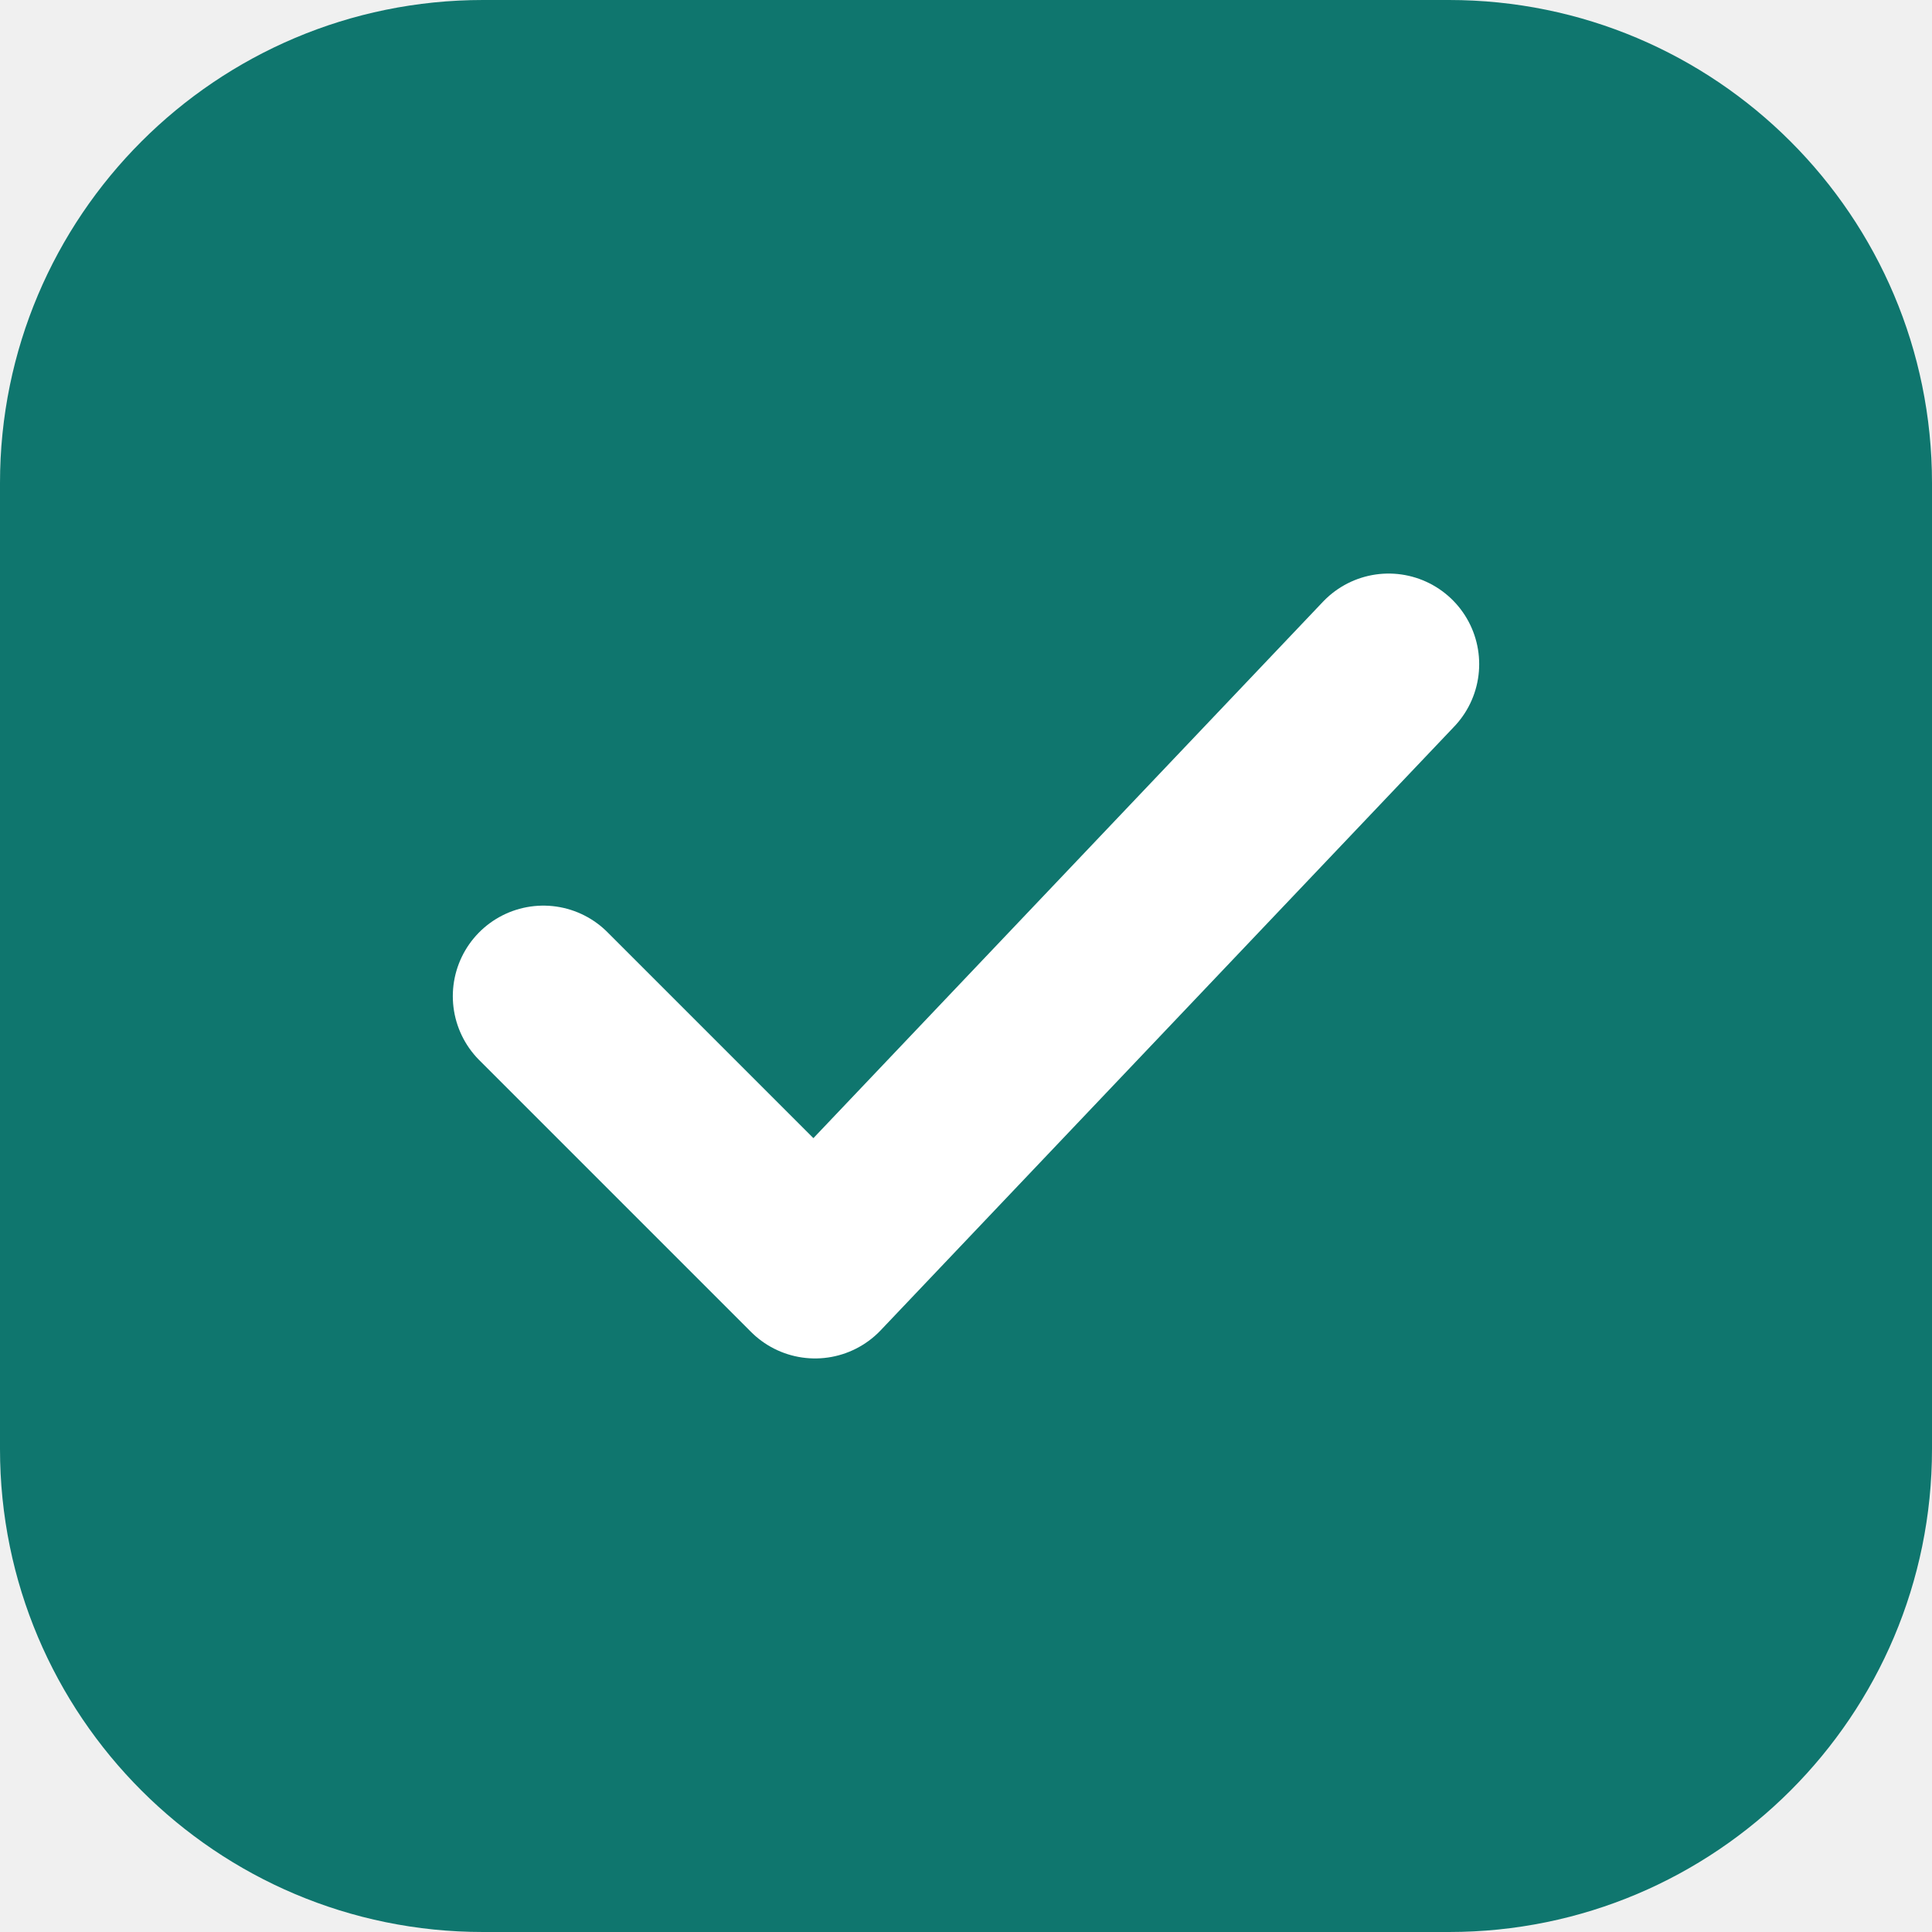
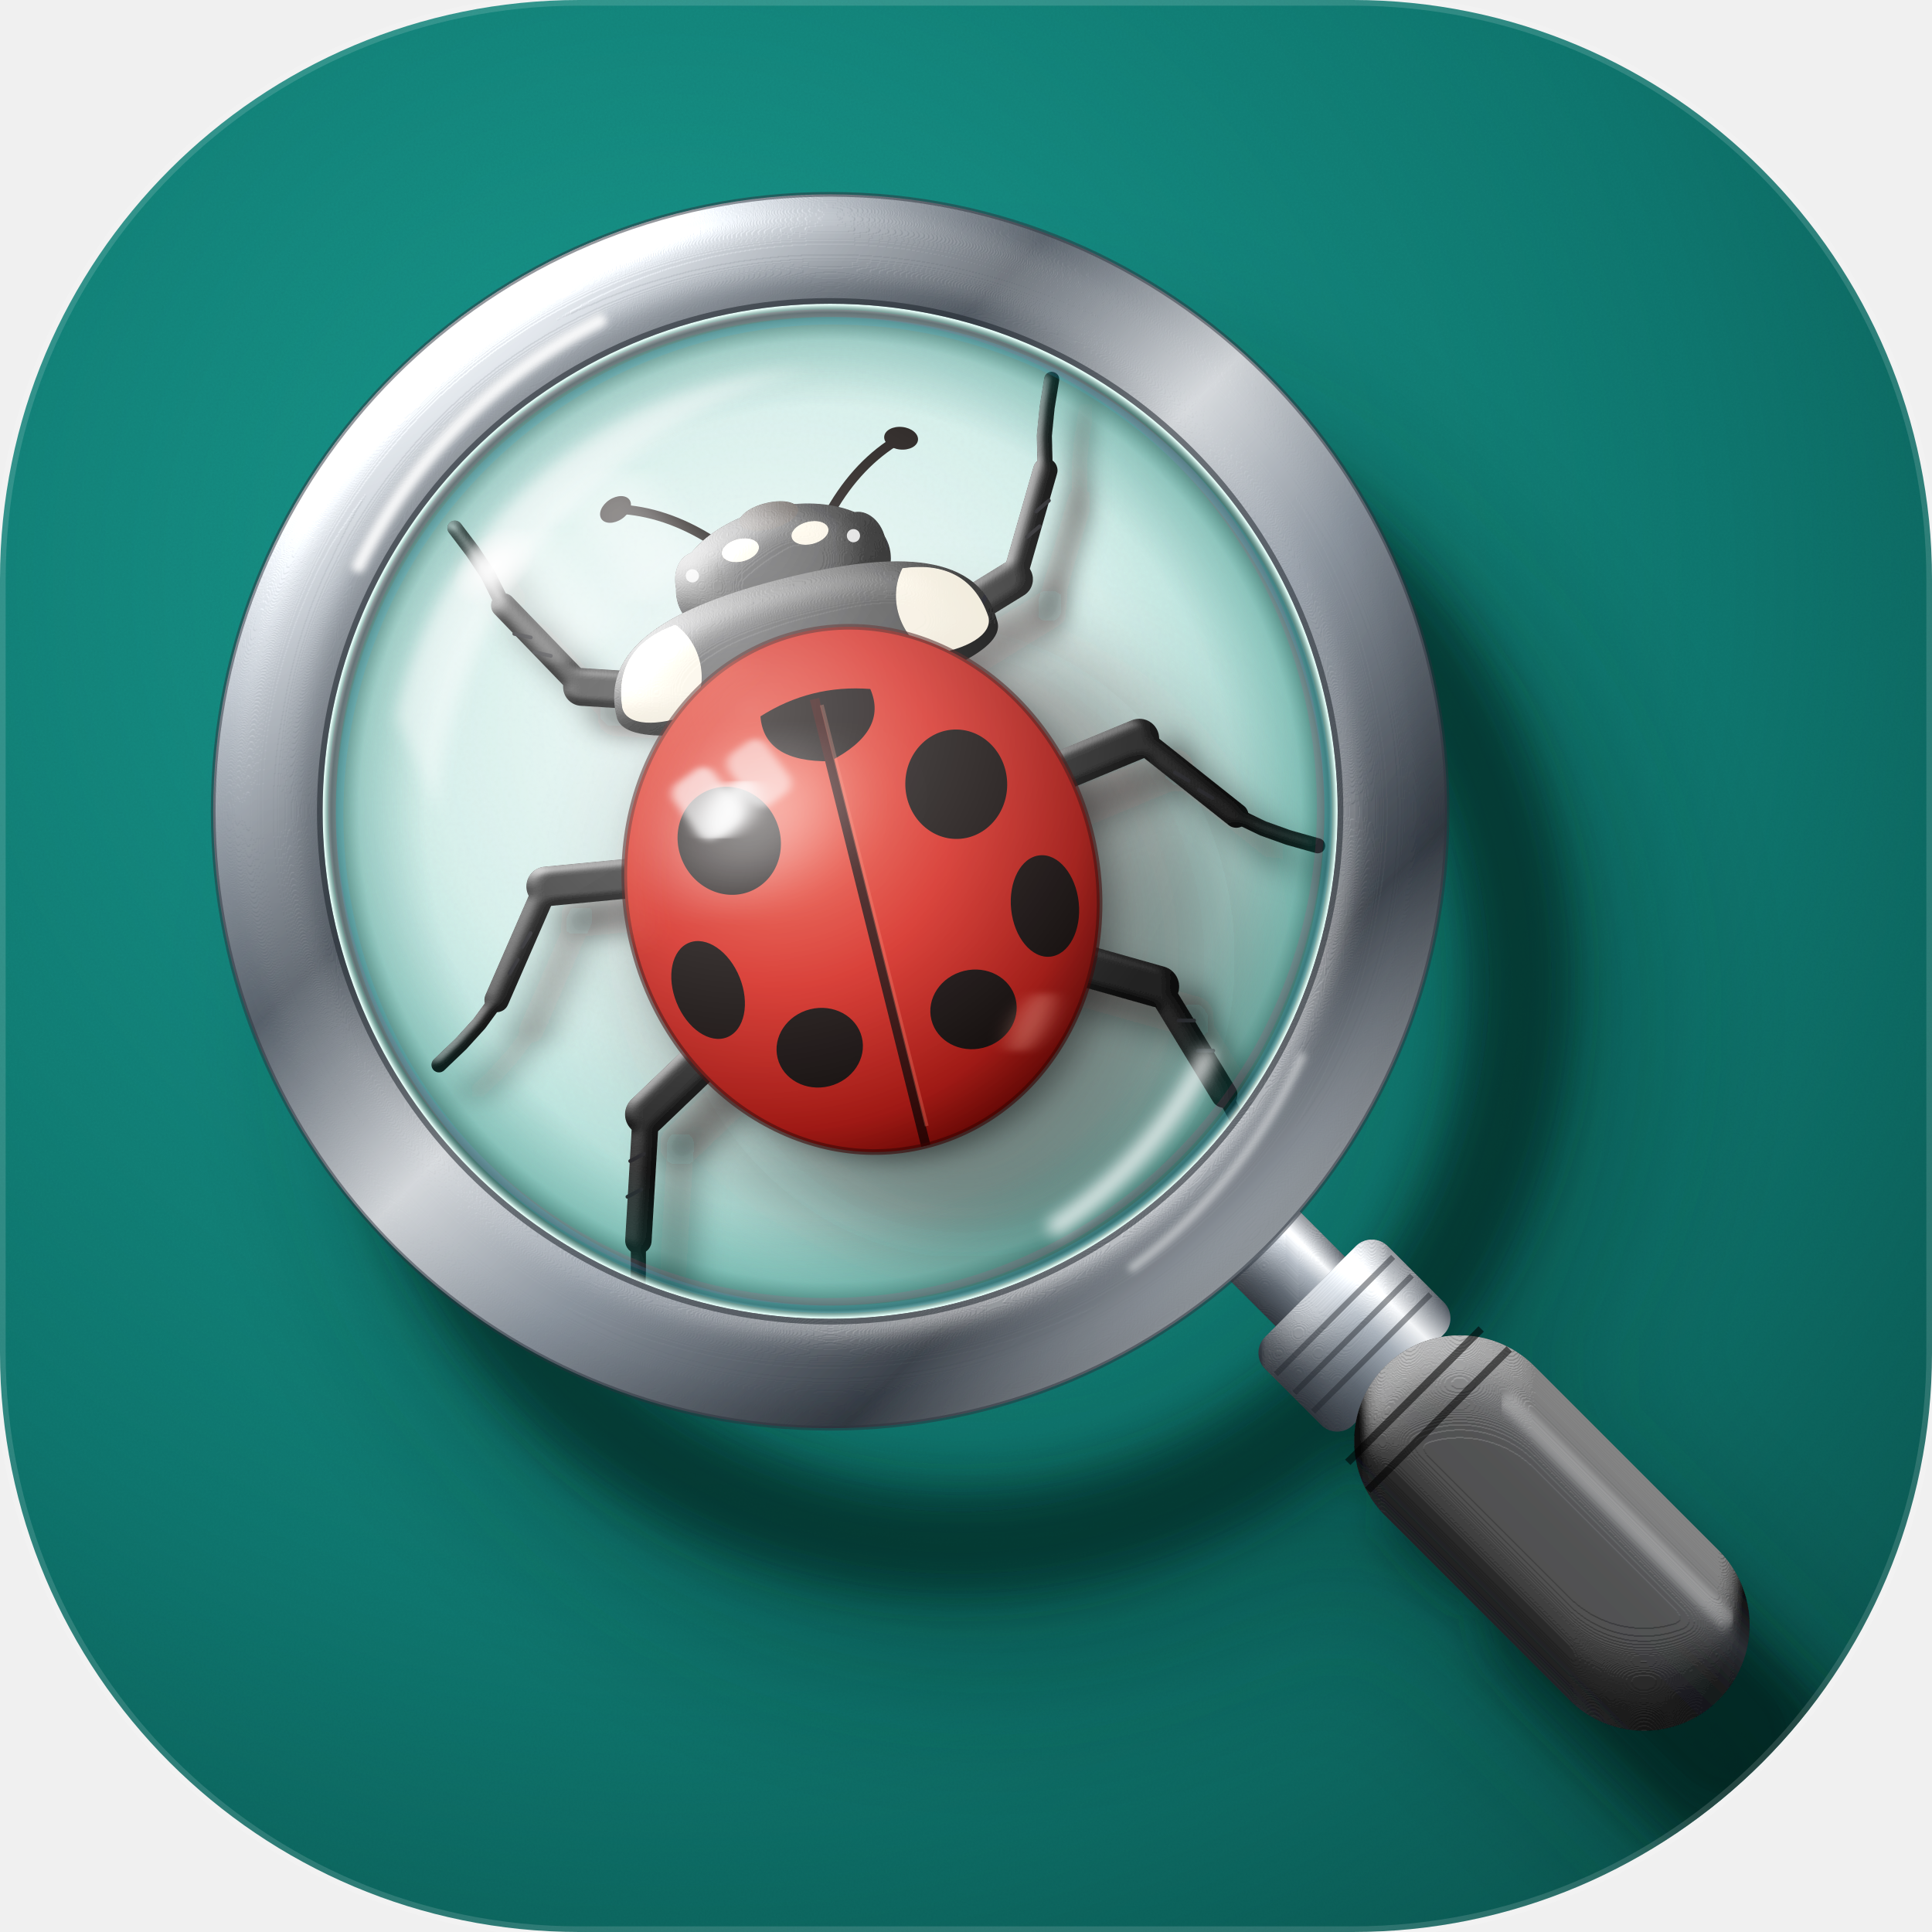
- <svg xmlns="http://www.w3.org/2000/svg" viewBox="0 0 64 64">
-   <rect width="64" height="64" rx="16" fill="#0F766E" />
-   <path d="M18 33l9 9 19-20" fill="none" stroke="#FFFFFF" stroke-width="6" stroke-linecap="round" stroke-linejoin="round" />
+ <svg xmlns="http://www.w3.org/2000/svg" viewBox="0 0 1024 1024">
+   <defs>
+     <radialGradient id="surf" cx=".35" cy=".3" r=".9">
+       <stop offset="0" stop-color="#1A9A8E" />
+       <stop offset=".6" stop-color="#0F766E" />
+       <stop offset="1" stop-color="#0A524C" />
+     </radialGradient>
+     <filter id="paper" x="0" y="0" width="100%" height="100%">
+       <feTurbulence type="fractalNoise" baseFrequency=".9" numOctaves="3" seed="4" />
+       <feColorMatrix values="0 0 0 0 0  0 0 0 0 .1  0 0 0 0 .1  0 0 0 .08 0" />
+     </filter>
+     <filter id="paperBig" x="0" y="0" width="100%" height="100%">
+       <feTurbulence type="fractalNoise" baseFrequency=".45" numOctaves="3" seed="4" />
+       <feColorMatrix values="0 0 0 0 .45  0 0 0 0 .47  0 0 0 0 .5  0 0 0 .1 0" />
+     </filter>
+     <filter id="b4" x="-50%" y="-50%" width="200%" height="200%">
+       <feGaussianBlur stdDeviation="4" />
+     </filter>
+     <filter id="b8" x="-50%" y="-50%" width="200%" height="200%">
+       <feGaussianBlur stdDeviation="8" />
+     </filter>
+     <filter id="b14" x="-50%" y="-50%" width="200%" height="200%">
+       <feGaussianBlur stdDeviation="14" />
+     </filter>
+     <filter id="b28" x="-50%" y="-50%" width="200%" height="200%">
+       <feGaussianBlur stdDeviation="28" />
+     </filter>
+     <filter id="b12" x="-50%" y="-50%" width="200%" height="200%">
+       <feGaussianBlur stdDeviation="12" />
+     </filter>
+     <filter id="b40" x="-50%" y="-50%" width="200%" height="200%">
+       <feGaussianBlur stdDeviation="40" />
+     </filter>
+     <filter id="b2" x="-50%" y="-50%" width="200%" height="200%">
+       <feGaussianBlur stdDeviation="2" />
+     </filter>
+     <filter id="dome" x="-20%" y="-20%" width="140%" height="140%">
+       <feGaussianBlur in="SourceAlpha" stdDeviation="34" result="bump" />
+       <feSpecularLighting in="bump" surfaceScale="22" specularConstant="1.25" specularExponent="34" lighting-color="#FFFFFF" result="spec">
+         <fePointLight x="-260" y="-420" z="520" />
+       </feSpecularLighting>
+       <feComposite in="spec" in2="SourceAlpha" operator="in" result="specIn" />
+       <feDiffuseLighting in="bump" surfaceScale="22" diffuseConstant="1" lighting-color="#FFFFFF" result="diff">
+         <feDistantLight azimuth="235" elevation="55" />
+       </feDiffuseLighting>
+       <feComposite in="SourceGraphic" in2="diff" operator="arithmetic" k1="1" k2="0" k3="0" k4="0" result="lit" />
+       <feComposite in="lit" in2="specIn" operator="arithmetic" k1="0" k2="1" k3=".85" k4="0" />
+     </filter>
+     <filter id="domeSmall" x="-30%" y="-30%" width="160%" height="160%">
+       <feGaussianBlur in="SourceAlpha" stdDeviation="12" result="bump" />
+       <feSpecularLighting in="bump" surfaceScale="10" specularConstant="1.1" specularExponent="30" lighting-color="#FFFFFF" result="spec">
+         <fePointLight x="-260" y="-420" z="420" />
+       </feSpecularLighting>
+       <feComposite in="spec" in2="SourceAlpha" operator="in" result="specIn" />
+       <feComposite in="SourceGraphic" in2="specIn" operator="arithmetic" k1="0" k2="1" k3=".75" k4="0" />
+     </filter>
+     <filter id="leg" x="-30%" y="-30%" width="160%" height="160%">
+       <feGaussianBlur in="SourceAlpha" stdDeviation="3" result="bump" />
+       <feSpecularLighting in="bump" surfaceScale="4" specularConstant="1" specularExponent="22" lighting-color="#FFFFFF" result="spec">
+         <fePointLight x="-260" y="-420" z="300" />
+       </feSpecularLighting>
+       <feComposite in="spec" in2="SourceAlpha" operator="in" result="specIn" />
+       <feComposite in="SourceGraphic" in2="specIn" operator="arithmetic" k1="0" k2="1" k3=".55" k4="0" />
+     </filter>
+     <filter id="chrome" x="-10%" y="-10%" width="120%" height="120%">
+       <feGaussianBlur in="SourceAlpha" stdDeviation="11" result="bump" />
+       <feSpecularLighting in="bump" surfaceScale="9" specularConstant="1.3" specularExponent="40" lighting-color="#FFFFFF" result="spec">
+         <fePointLight x="80" y="-60" z="560" />
+       </feSpecularLighting>
+       <feComposite in="spec" in2="SourceAlpha" operator="in" result="specIn" />
+       <feDiffuseLighting in="bump" surfaceScale="9" diffuseConstant="1.05" lighting-color="#FFFFFF" result="diff">
+         <feDistantLight azimuth="225" elevation="48" />
+       </feDiffuseLighting>
+       <feComposite in="SourceGraphic" in2="diff" operator="arithmetic" k1="1" k2="0" k3="0" k4="0" result="lit" />
+       <feComposite in="lit" in2="specIn" operator="arithmetic" k1="0" k2="1" k3="1" k4="0" />
+     </filter>
+     <filter id="tube" x="-10%" y="-30%" width="120%" height="160%">
+       <feGaussianBlur in="SourceAlpha" stdDeviation="16" result="bump" />
+       <feSpecularLighting in="bump" surfaceScale="12" specularConstant="1.4" specularExponent="26" lighting-color="#FFFFFF" result="spec">
+         <feDistantLight azimuth="262" elevation="38" />
+       </feSpecularLighting>
+       <feComposite in="spec" in2="SourceAlpha" operator="in" result="specIn" />
+       <feComposite in="SourceGraphic" in2="specIn" operator="arithmetic" k1="0" k2="1" k3=".9" k4="0" />
+     </filter>
+     <linearGradient id="chromeBase" x1="0" y1="0" x2="1" y2="1">
+       <stop offset="0" stop-color="#F4F6F8" />
+       <stop offset=".18" stop-color="#B9C1CA" />
+       <stop offset=".34" stop-color="#5D6772" />
+       <stop offset=".48" stop-color="#E9EDF1" />
+       <stop offset=".6" stop-color="#9AA4AF" />
+       <stop offset=".78" stop-color="#3E4650" />
+       <stop offset=".9" stop-color="#C9D0D7" />
+       <stop offset="1" stop-color="#7B8590" />
+     </linearGradient>
+     <linearGradient id="collarBase" x1="0" y1="0" x2="0" y2="1">
+       <stop offset="0" stop-color="#4A525C" />
+       <stop offset=".22" stop-color="#F2F4F6" />
+       <stop offset=".4" stop-color="#A3ACB6" />
+       <stop offset=".7" stop-color="#5A636D" />
+       <stop offset="1" stop-color="#2A3038" />
+     </linearGradient>
+     <linearGradient id="gripBase" x1="0" y1="0" x2="0" y2="1">
+       <stop offset="0" stop-color="#050505" />
+       <stop offset=".25" stop-color="#2B2E33" />
+       <stop offset=".45" stop-color="#121417" />
+       <stop offset=".85" stop-color="#08090A" />
+       <stop offset="1" stop-color="#1C1F23" />
+     </linearGradient>
+     <radialGradient id="shellBase" cx=".38" cy=".3" r=".78">
+       <stop offset="0" stop-color="#F0533F" />
+       <stop offset=".45" stop-color="#D3231A" />
+       <stop offset=".8" stop-color="#9B110C" />
+       <stop offset="1" stop-color="#4D0503" />
+     </radialGradient>
+     <radialGradient id="blackGloss" cx=".35" cy=".3" r=".8">
+       <stop offset="0" stop-color="#3A3A3E" />
+       <stop offset=".5" stop-color="#121214" />
+       <stop offset="1" stop-color="#000000" />
+     </radialGradient>
+     <radialGradient id="glassInside" cx=".42" cy=".4" r=".62">
+       <stop offset="0" stop-color="#FFFFFF" stop-opacity=".35" />
+       <stop offset=".75" stop-color="#FFFFFF" stop-opacity="0" />
+     </radialGradient>
+     <radialGradient id="glassEdge" cx=".5" cy=".5" r=".5">
+       <stop offset=".8" stop-color="#0E6B5F" stop-opacity="0" />
+       <stop offset=".93" stop-color="#0E6B5F" stop-opacity=".22" />
+       <stop offset=".985" stop-color="#06352F" stop-opacity=".6" />
+       <stop offset="1" stop-color="#E8FFF9" stop-opacity=".9" />
+     </radialGradient>
+     <linearGradient id="glareGrad" x1="0" y1="0" x2="1" y2="1">
+       <stop offset="0" stop-color="#FFFFFF" stop-opacity=".95" />
+       <stop offset=".6" stop-color="#FFFFFF" stop-opacity=".25" />
+       <stop offset="1" stop-color="#FFFFFF" stop-opacity="0" />
+     </linearGradient>
+     <radialGradient id="hot" cx=".5" cy=".5" r=".5">
+       <stop offset="0" stop-color="#FFFFFF" />
+       <stop offset=".35" stop-color="#FFFFFF" stop-opacity=".8" />
+       <stop offset="1" stop-color="#FFFFFF" stop-opacity="0" />
+     </radialGradient>
+     <radialGradient id="lensFloor" cx=".45" cy=".42" r=".62">
+       <stop offset="0" stop-color="#F2FBF9" />
+       <stop offset=".55" stop-color="#D4F0EB" />
+       <stop offset="1" stop-color="#8ACFC5" />
+     </radialGradient>
+     <clipPath id="tile">
+       <rect width="1024" height="1024" rx="307" />
+     </clipPath>
+     <clipPath id="lens">
+       <circle cx="440" cy="430" r="270" />
+     </clipPath>
+     <clipPath id="shellClip">
+       <ellipse cx="0" cy="20" rx="125" ry="140" />
+     </clipPath>
+     <g id="legsL">
+       <path d="M-55,-100 L-118,-120" stroke-width="20" />
+       <path d="M-118,-120 L-148,-172" stroke-width="13" />
+       <path d="M-148,-172 L-152,-190 M-152,-190 L-157,-204 M-157,-204 L-163,-218" stroke-width="8" />
+       <path d="M-82,-10 L-162,-22" stroke-width="21" />
+       <path d="M-162,-22 L-202,30" stroke-width="13" />
+       <path d="M-202,30 L-214,40 M-214,40 L-226,48 M-226,48 L-240,56" stroke-width="8" />
+       <path d="M-70,68 L-140,108" stroke-width="22" />
+       <path d="M-140,108 L-160,172" stroke-width="14" />
+       <path d="M-160,172 L-164,188 M-164,188 L-168,202 M-168,202 L-172,218" stroke-width="8" />
+     </g>
+   </defs>
+   <g clip-path="url(#tile)">
+     <rect width="1024" height="1024" fill="url(#surf)" />
+     <rect width="1024" height="1024" filter="url(#paper)" />
+     <g transform="translate(84 110)" opacity=".34" filter="url(#b40)">
+       <circle cx="440" cy="430" r="298" fill="none" stroke="#01231F" stroke-width="96" />
+       <g transform="rotate(45 440 430)">
+         <rect x="752" y="368" width="360" height="124" rx="62" fill="#01231F" />
+       </g>
+     </g>
+     <g transform="translate(68 90)" opacity=".62" filter="url(#b12)">
+       <circle cx="440" cy="430" r="298" fill="none" stroke="#01231F" stroke-width="58" />
+       <g transform="rotate(45 440 430)" fill="#01231F">
+         <rect x="755" y="404" width="62" height="52" />
+         <rect x="800" y="384" width="66" height="92" rx="12" />
+         <rect x="856" y="374" width="250" height="112" rx="56" />
+       </g>
+     </g>
+     <g transform="translate(40 54)" opacity=".35" filter="url(#b8)">
+       <g transform="rotate(45 440 430)">
+         <rect x="900" y="392" width="196" height="76" rx="38" fill="#001714" />
+       </g>
+     </g>
+     <g transform="translate(68 90)">
+       <circle cx="440" cy="430" r="268" fill="#0E6B5F" opacity=".12" filter="url(#b12)" />
+       <ellipse cx="470" cy="455" rx="120" ry="104" fill="#FFFFFF" opacity=".7" filter="url(#b28)" />
+       <ellipse cx="480" cy="462" rx="44" ry="36" fill="#FFFFFF" opacity=".9" filter="url(#b14)" />
+     </g>
+     <g transform="rotate(45 440 430)">
+       <rect x="755" y="404" width="62" height="52" fill="url(#collarBase)" filter="url(#tube)" />
+       <rect x="800" y="384" width="66" height="92" rx="12" fill="url(#collarBase)" filter="url(#tube)" />
+       <g stroke="#1D232A" stroke-opacity=".45" stroke-width="3">
+         <line x1="818" y1="386" x2="818" y2="474" />
+         <line x1="832" y1="386" x2="832" y2="474" />
+         <line x1="846" y1="386" x2="846" y2="474" />
+       </g>
+       <rect x="856" y="374" width="250" height="112" rx="56" fill="url(#gripBase)" filter="url(#tube)" />
+       <g stroke="#000" stroke-opacity=".55" stroke-width="4">
+         <line x1="878" y1="380" x2="878" y2="480" />
+         <line x1="896" y1="377" x2="896" y2="483" />
+       </g>
+       <rect x="912" y="392" width="170" height="10" rx="5" fill="#FFFFFF" opacity=".28" filter="url(#b2)" />
+     </g>
+     <g clip-path="url(#lens)">
+       <circle cx="440" cy="430" r="270" fill="url(#lensFloor)" />
+       <rect x="160" y="150" width="560" height="560" filter="url(#paperBig)" />
+       <g transform="translate(452 452) rotate(-14)">
+         <ellipse cx="38" cy="58" rx="150" ry="168" fill="#1A1010" opacity=".42" filter="url(#b28)" />
+         <use href="#legsL" transform="translate(14 20)" stroke="#1A1010" stroke-opacity=".45" fill="none" stroke-linecap="round" filter="url(#b8)" />
+         <use href="#legsL" transform="translate(14 20) scale(-1 1)" stroke="#1A1010" stroke-opacity=".45" fill="none" stroke-linecap="round" filter="url(#b8)" />
+         <ellipse cx="6" cy="28" rx="122" ry="138" fill="#000" opacity=".45" filter="url(#b8)" />
+         <g filter="url(#leg)">
+           <use href="#legsL" stroke="#0B0B0C" fill="none" stroke-linecap="round" stroke-linejoin="round" />
+           <use href="#legsL" transform="scale(-1 1)" stroke="#0B0B0C" fill="none" stroke-linecap="round" stroke-linejoin="round" />
+         </g>
+         <g stroke="#2A2A2E" stroke-width="2" stroke-linecap="round">
+           <path d="M-130,-140 l-8,-4 M-138,-152 l-8,-4 M-176,0 l-6,6 M-186,12 l-6,6 M-146,128 l-8,2 M-152,146 l-8,2" />
+           <path d="M130,-140 l8,-4 M138,-152 l8,-4 M176,0 l6,6 M186,12 l6,6 M146,128 l8,2 M152,146 l8,2" />
+         </g>
+         <g stroke="#1A1412" stroke-width="5" fill="none" stroke-linecap="round">
+           <path d="M-30,-176 Q-50,-198 -74,-206" />
+           <path d="M30,-176 Q50,-198 74,-206" />
+         </g>
+         <ellipse cx="-78" cy="-207" rx="9" ry="6" fill="#1A1412" transform="rotate(-20 -78 -207)" />
+         <ellipse cx="78" cy="-207" rx="9" ry="6" fill="#1A1412" transform="rotate(20 78 -207)" />
+         <ellipse cx="0" cy="20" rx="118" ry="132" fill="#050505" />
+         <g filter="url(#domeSmall)">
+           <ellipse cx="0" cy="-152" rx="58" ry="36" fill="url(#blackGloss)" />
+           <ellipse cx="-44" cy="-158" rx="13" ry="17" fill="#000" />
+           <ellipse cx="44" cy="-158" rx="13" ry="17" fill="#000" />
+           <ellipse cx="-19" cy="-170" rx="10" ry="6" fill="#EFE8D8" />
+           <ellipse cx="19" cy="-170" rx="10" ry="6" fill="#EFE8D8" />
+           <ellipse cx="0" cy="-184" rx="16" ry="7" fill="#3A2A1F" />
+         </g>
+         <circle cx="-47" cy="-163" r="3.5" fill="#FFFFFF" opacity=".85" />
+         <circle cx="41" cy="-163" r="3.5" fill="#FFFFFF" opacity=".85" />
+         <g filter="url(#domeSmall)">
+           <path d="M-104,-100 C-104,-138 -62,-150 0,-150 C62,-150 104,-138 104,-100 C104,-84 62,-78 0,-78 C-62,-78 -104,-84 -104,-100 Z" fill="url(#blackGloss)" />
+           <path d="M-100,-104 C-98,-128 -82,-138 -62,-140 C-50,-126 -52,-104 -66,-92 C-84,-90 -100,-94 -100,-104 Z" fill="#EFE8D8" />
+           <path d="M100,-104 C98,-128 82,-138 62,-140 C50,-126 52,-104 66,-92 C84,-90 100,-94 100,-104 Z" fill="#EFE8D8" />
+         </g>
+         <g>
+           <ellipse cx="0" cy="20" rx="125" ry="140" fill="url(#shellBase)" />
+           <g clip-path="url(#shellClip)" fill="#0D0605">
+             <path d="M-30,-82 Q0,-92 30,-82 Q34,-58 0,-50 Q-34,-58 -30,-82 Z" />
+             <ellipse cx="-62" cy="-22" rx="27" ry="29" transform="rotate(-12 -62 -22)" />
+             <ellipse cx="62" cy="-22" rx="27" ry="29" transform="rotate(12 62 -22)" />
+             <ellipse cx="-92" cy="52" rx="18" ry="27" transform="rotate(-8 -92 52)" />
+             <ellipse cx="92" cy="52" rx="18" ry="27" transform="rotate(8 92 52)" />
+             <ellipse cx="-42" cy="96" rx="23" ry="21" />
+             <ellipse cx="42" cy="96" rx="23" ry="21" />
+           </g>
+           <path d="M0,-84 L0,160" stroke="#2A0302" stroke-width="5" />
+         </g>
+         <path d="M3,-80 L3,150" stroke="#FF8A70" stroke-opacity=".28" stroke-width="2" />
+         <ellipse cx="0" cy="20" rx="125" ry="140" fill="none" stroke="#3A0402" stroke-opacity=".6" stroke-width="3" />
+         <g clip-path="url(#shellClip)" opacity=".75" filter="url(#b2)">
+           <rect x="-82" y="-62" width="26" height="36" rx="7" fill="#FFFFFF" transform="rotate(-22 -69 -44)" opacity=".85" />
+           <rect x="-50" y="-70" width="24" height="34" rx="7" fill="#FFFFFF" transform="rotate(-22 -38 -53)" opacity=".7" />
+         </g>
+         <g clip-path="url(#shellClip)">
+           <ellipse cx="-48" cy="-28" rx="62" ry="46" transform="rotate(-30 -48 -28)" fill="url(#hot)" opacity=".5" filter="url(#b14)" />
+           <ellipse cx="-58" cy="-38" rx="18" ry="11" transform="rotate(-35 -58 -38)" fill="#FFFFFF" opacity=".9" filter="url(#b4)" />
+           <ellipse cx="0" cy="20" rx="125" ry="140" fill="none" stroke="#FF7A5C" stroke-opacity=".35" stroke-width="10" stroke-dasharray="0 420 170 400" filter="url(#b8)" />
+         </g>
+         <ellipse cx="70" cy="110" rx="18" ry="8" transform="rotate(-45 70 110)" fill="#FFB4A0" opacity=".35" filter="url(#b4)" />
+       </g>
+       <circle cx="440" cy="430" r="270" fill="url(#glassInside)" />
+       <circle cx="440" cy="430" r="270" fill="url(#glassEdge)" />
+       <circle cx="440" cy="430" r="262" fill="none" stroke="#FF3D7F" stroke-opacity=".12" stroke-width="4" transform="translate(-2 -2)" />
+       <circle cx="440" cy="430" r="262" fill="none" stroke="#2EC5FF" stroke-opacity=".14" stroke-width="4" transform="translate(2 2)" />
+       <path d="M210,380 A235,235 0 0 1 430,196 A262,262 0 0 0 232,430 Z" fill="url(#glareGrad)" filter="url(#b4)" />
+       <g opacity=".42" filter="url(#b8)" transform="rotate(-38 330 320)">
+         <rect x="282" y="262" width="44" height="66" rx="10" fill="#FFFFFF" />
+         <rect x="334" y="262" width="44" height="66" rx="10" fill="#FFFFFF" />
+       </g>
+       <ellipse cx="262" cy="300" rx="26" ry="16" transform="rotate(-42 262 300)" fill="url(#hot)" />
+       <path d="M640,560 A250,250 0 0 1 560,650" fill="none" stroke="#FFFFFF" stroke-opacity=".75" stroke-width="10" stroke-linecap="round" filter="url(#b4)" />
+     </g>
+     <circle cx="440" cy="430" r="298" fill="none" stroke="url(#chromeBase)" stroke-width="58" filter="url(#chrome)" />
+     <circle cx="440" cy="430" r="270.5" fill="none" stroke="#1E252D" stroke-opacity=".55" stroke-width="3" />
+     <circle cx="440" cy="430" r="327" fill="none" stroke="#2B333C" stroke-opacity=".5" stroke-width="2.5" />
+     <path d="M190,300 A290,290 0 0 1 318,170" fill="none" stroke="#FFFFFF" stroke-width="7" stroke-linecap="round" opacity=".9" filter="url(#b2)" />
+     <path d="M690,560 A288,288 0 0 1 600,672" fill="none" stroke="#FFFFFF" stroke-width="4" stroke-linecap="round" opacity=".55" filter="url(#b2)" />
+   </g>
+   <rect width="1024" height="1024" rx="307" fill="none" stroke="#FFFFFF" stroke-opacity=".14" stroke-width="6" />
</svg>
